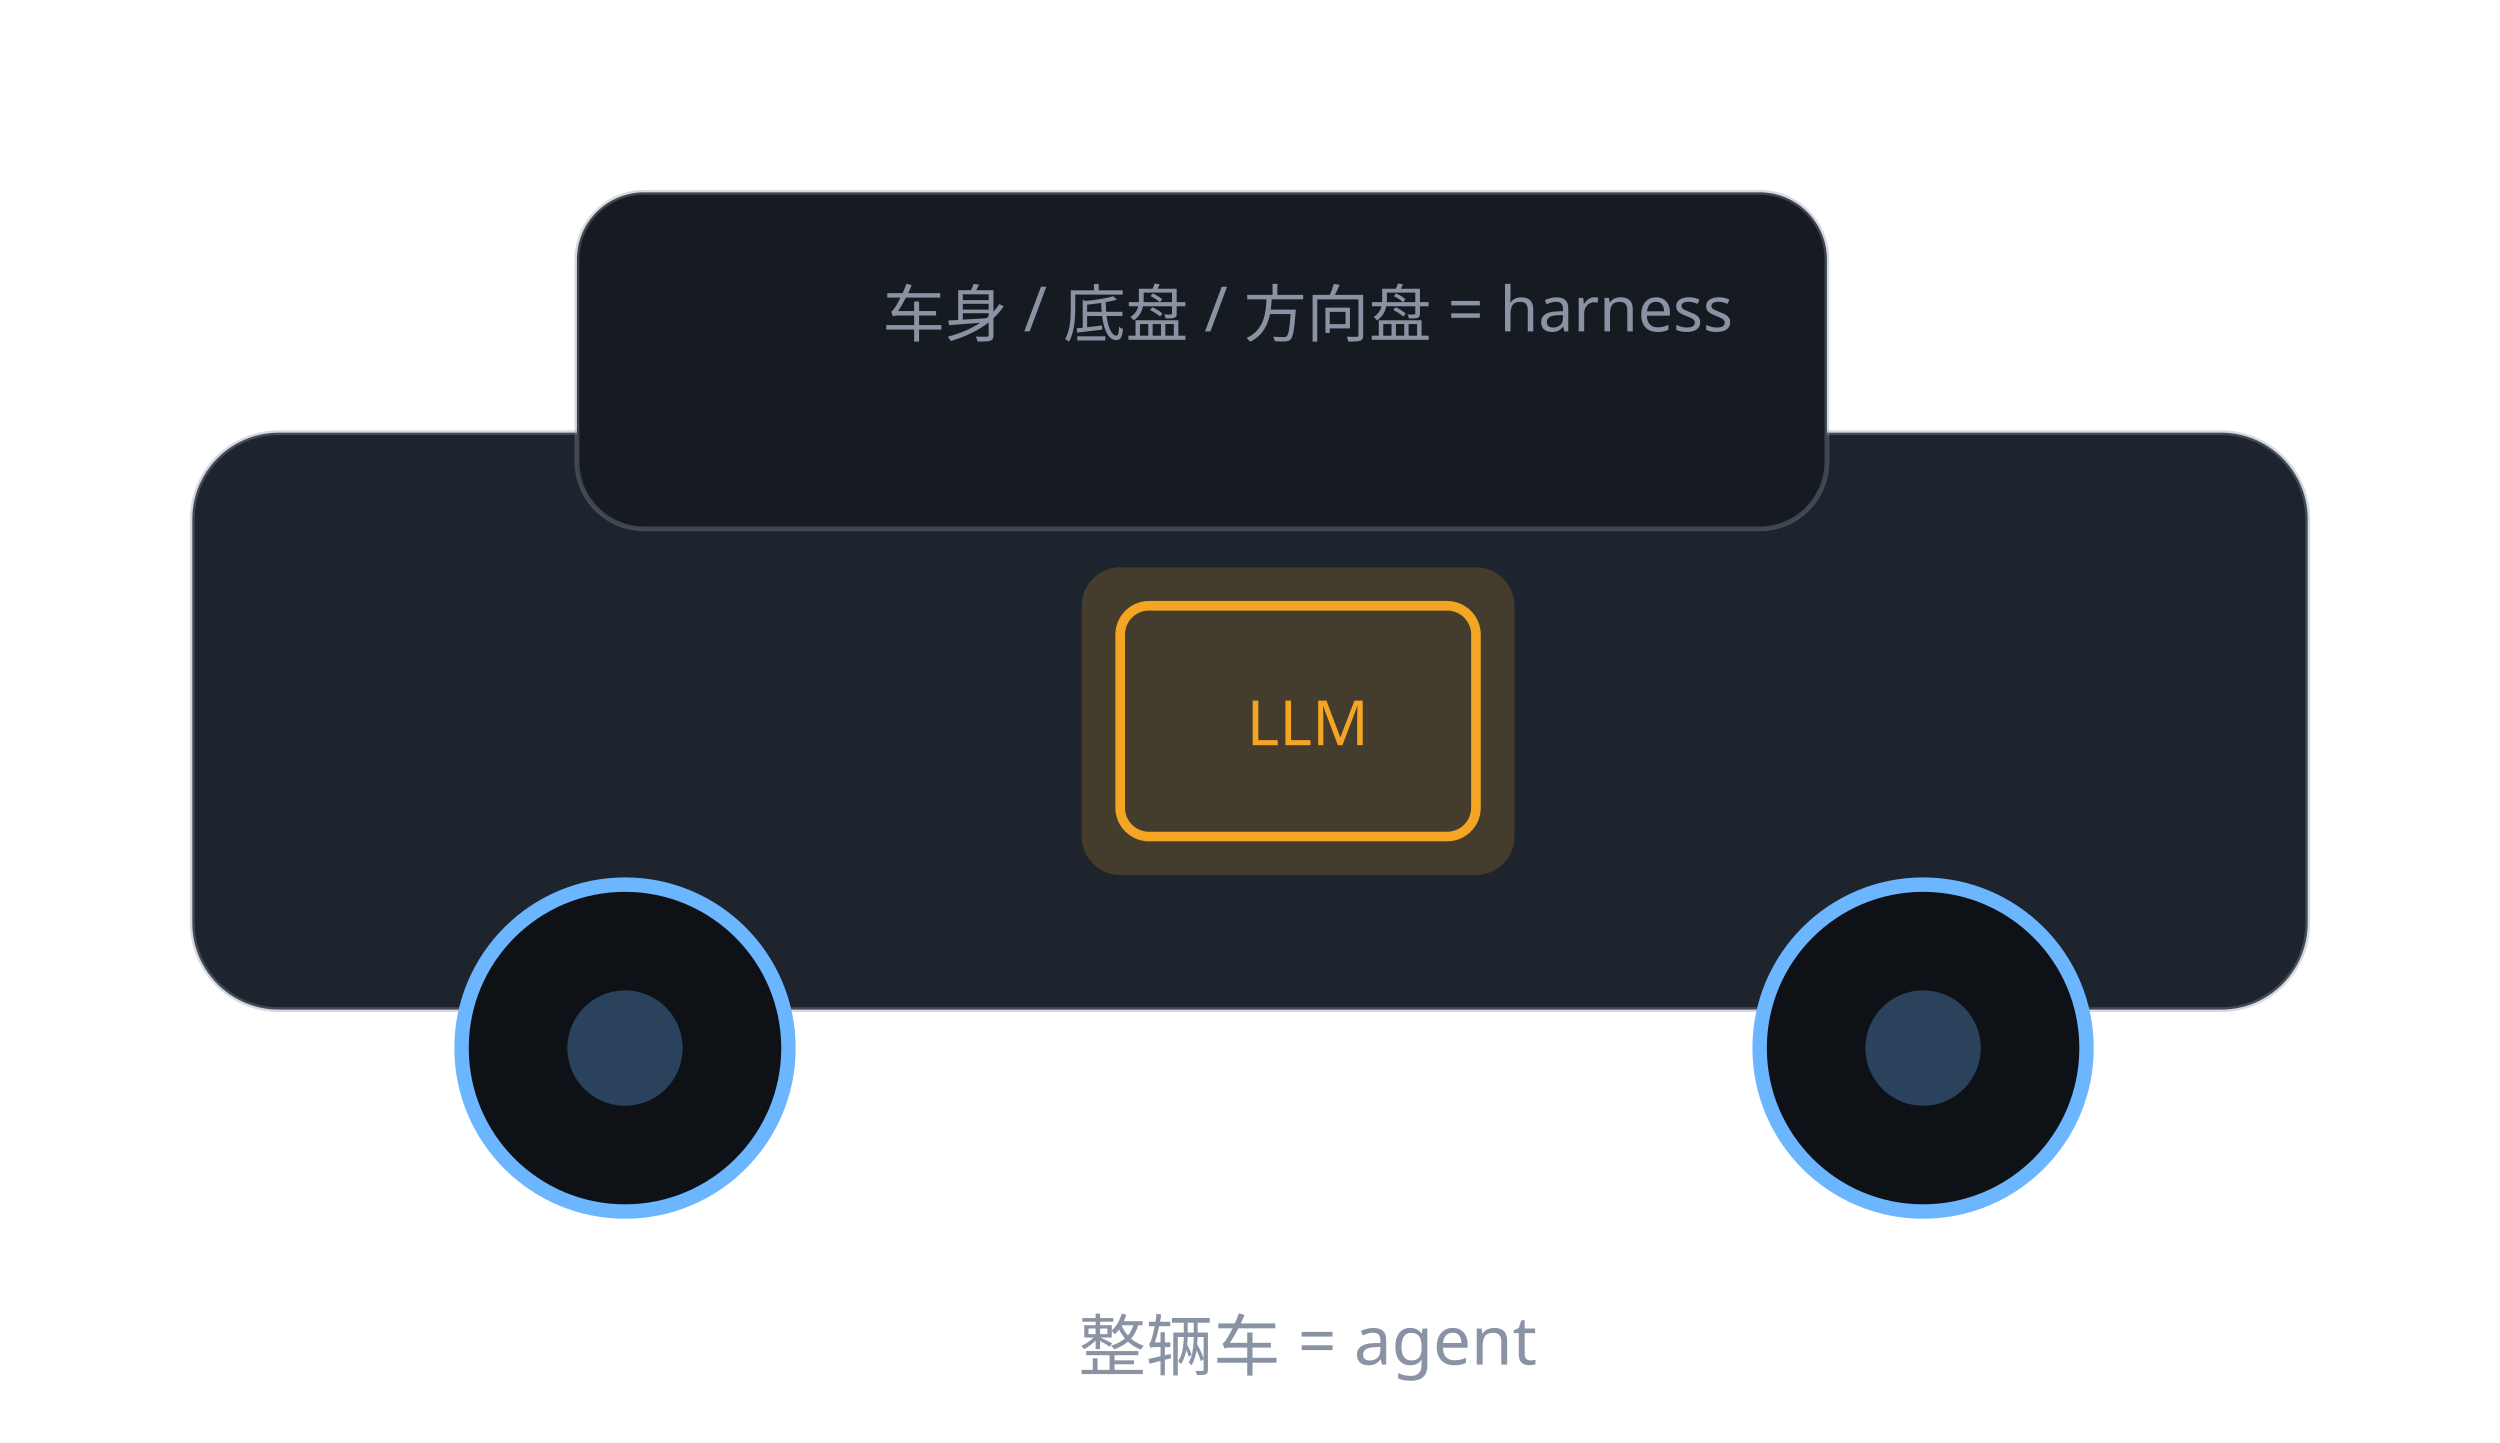
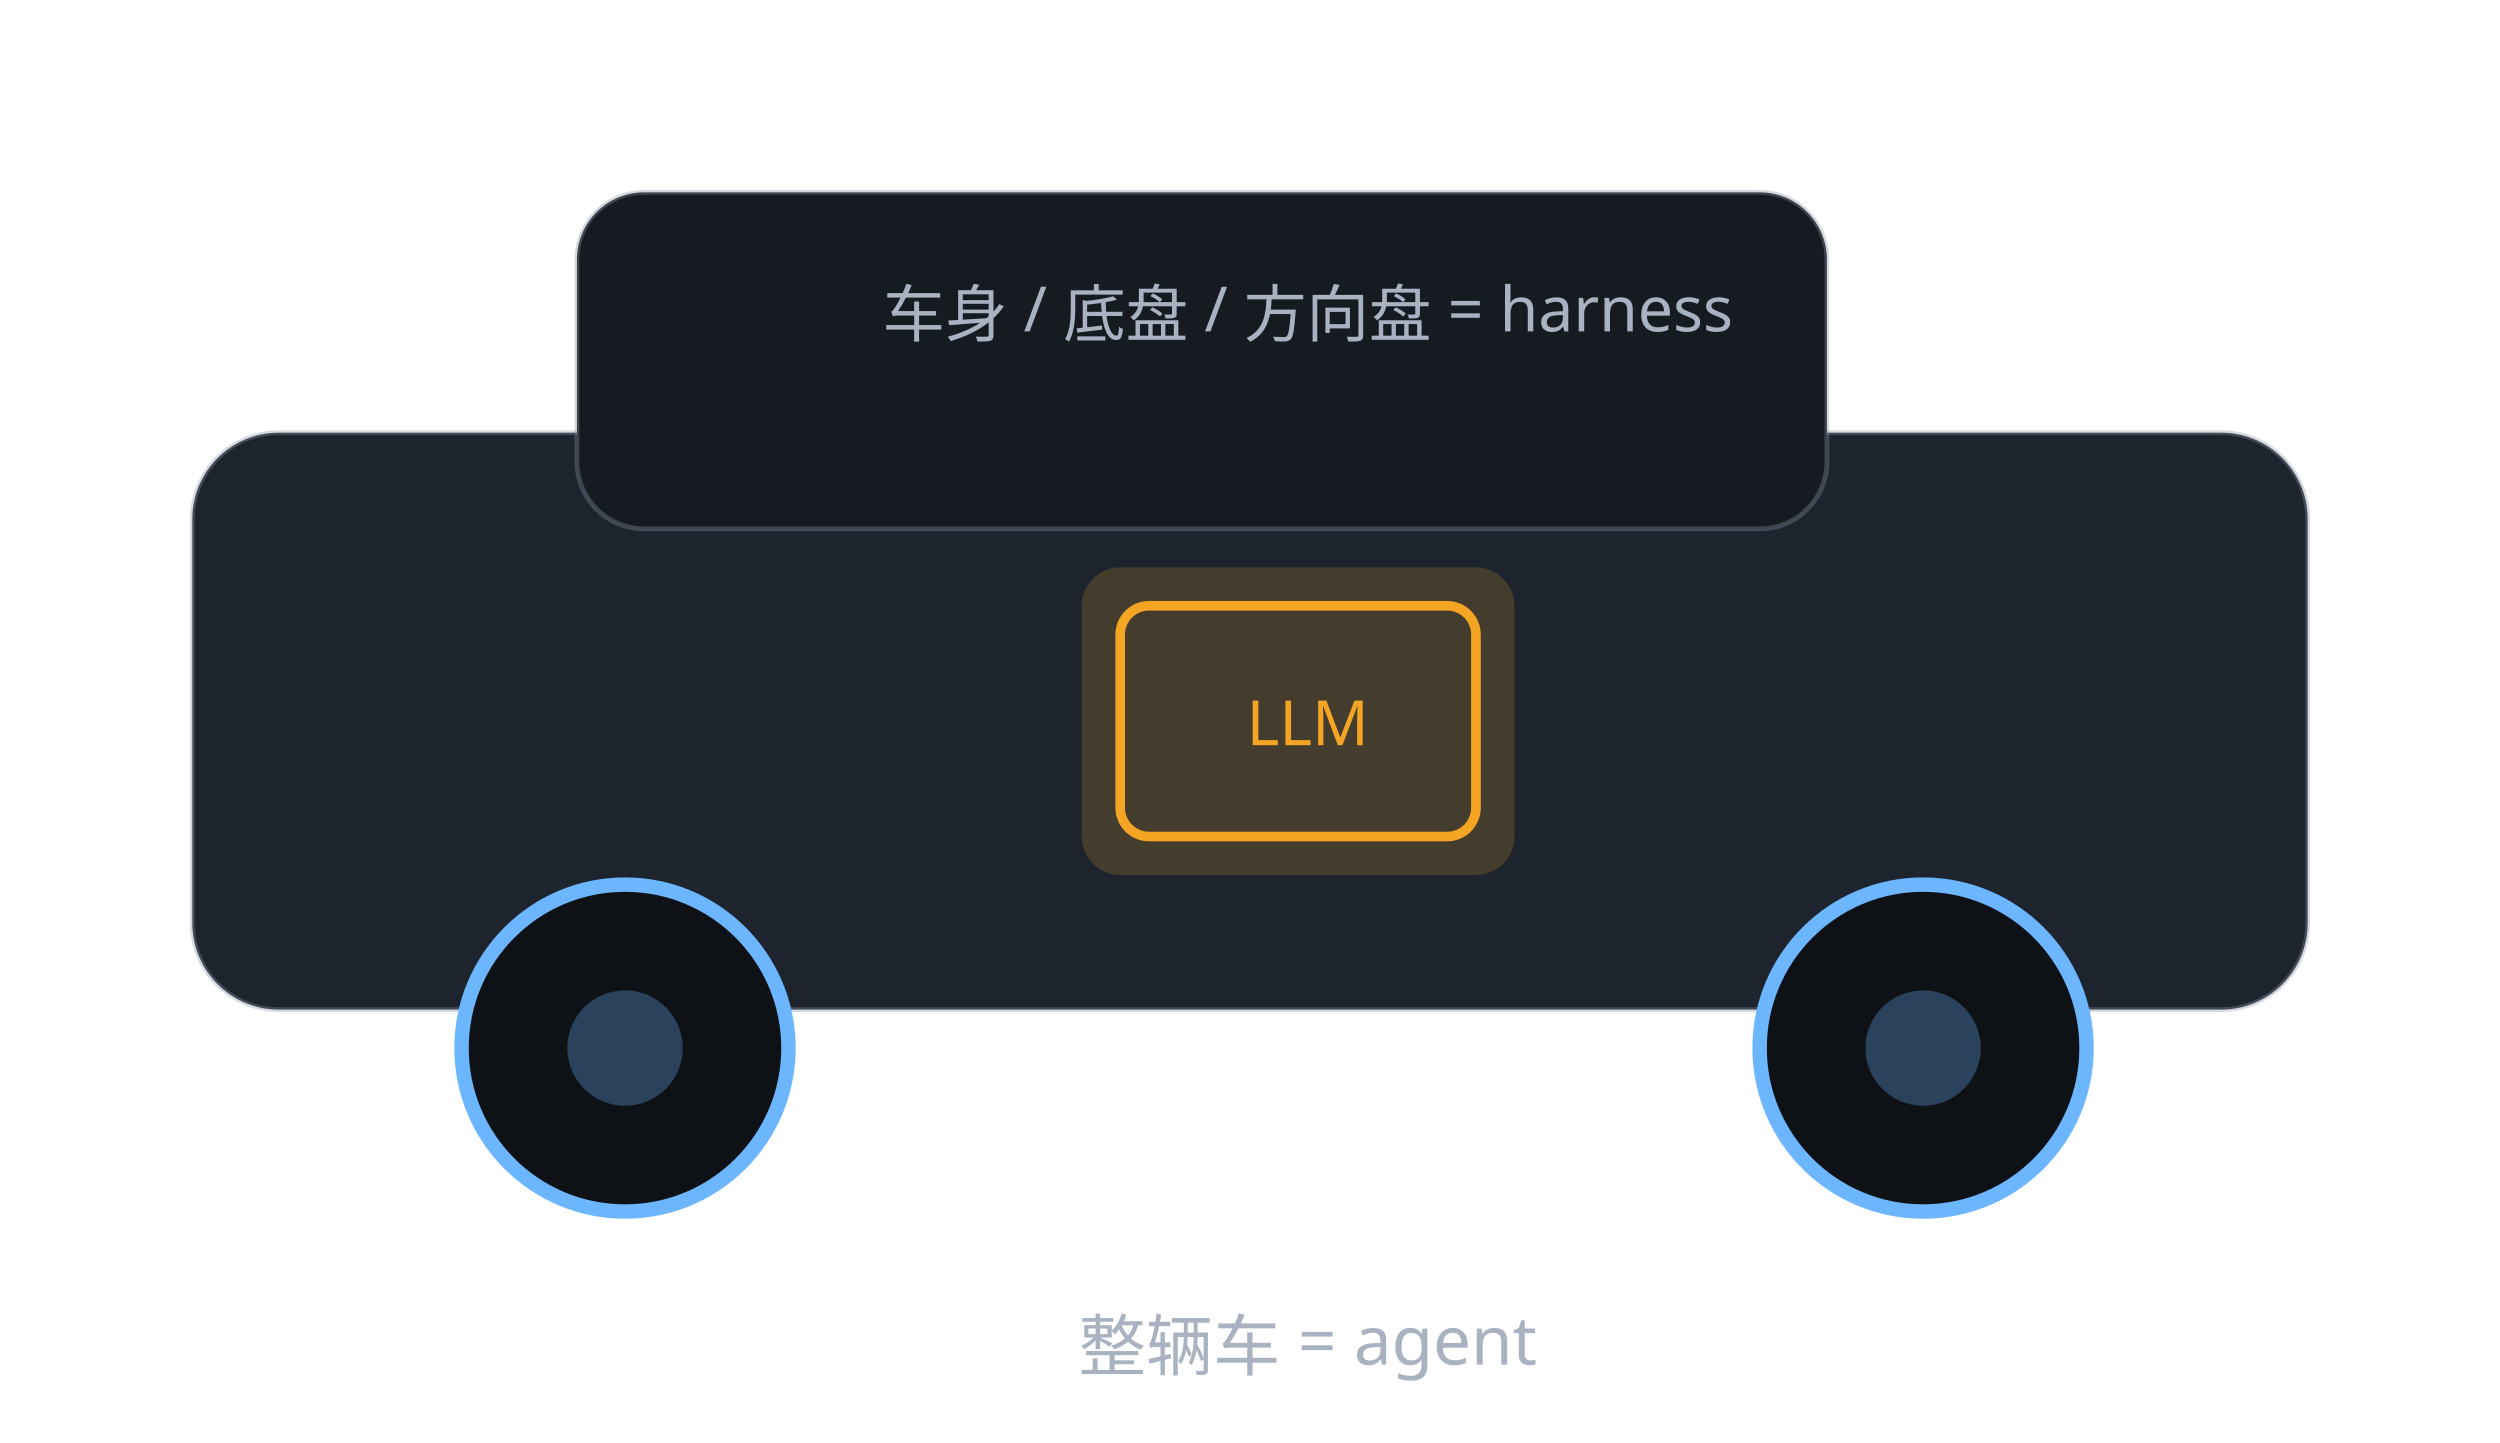
<svg xmlns="http://www.w3.org/2000/svg" viewBox="0 0 520 300" role="img" aria-label="汽车与 agent 的对应关系图">
  <rect id="car-body" x="40" y="90" width="440" height="120" rx="18" fill="#1D242E" stroke="rgba(138,147,163,.35)" />
  <rect id="car-cabin" x="120" y="40" width="260" height="70" rx="14" fill="#161B22" stroke="rgba(138,147,163,.35)" />
  <rect id="car-engine-glow" x="225" y="118" width="90" height="64" rx="8" fill="#F5A524" opacity=".18" />
  <rect id="car-engine" x="233" y="126" width="74" height="48" rx="6" fill="none" stroke="#F5A524" stroke-width="2" />
  <text id="car-engine-text" x="272" y="155" text-anchor="middle" fill="#F5A524" font-family="JetBrains Mono" font-size="13">LLM</text>
  <g id="car-wheels">
    <circle cx="130" cy="218" r="34" fill="#0E1116" stroke="#6CB6FF" stroke-width="3" />
    <circle cx="130" cy="218" r="12" fill="#6CB6FF" opacity=".3" />
    <circle cx="400" cy="218" r="34" fill="#0E1116" stroke="#6CB6FF" stroke-width="3" />
    <circle cx="400" cy="218" r="12" fill="#6CB6FF" opacity=".3" />
  </g>
-   <text id="car-caption" x="272" y="285" text-anchor="middle" fill="#8A93A3" font-family="Noto Sans SC" font-size="14">整辆车 = agent</text>
-   <text id="car-caption2" x="272" y="70" text-anchor="middle" fill="#8A93A3" font-family="Noto Sans SC" font-size="13">车身 / 底盘 / 方向盘 = harness</text>
+   <text id="car-caption" x="272" y="285" text-anchor="middle" fill="#a8b2c1" font-family="Noto Sans SC" font-size="14">整辆车 = agent</text>
+   <text id="car-caption2" x="272" y="70" text-anchor="middle" fill="#a8b2c1" font-family="Noto Sans SC" font-size="13">车身 / 底盘 / 方向盘 = harness</text>
</svg>
